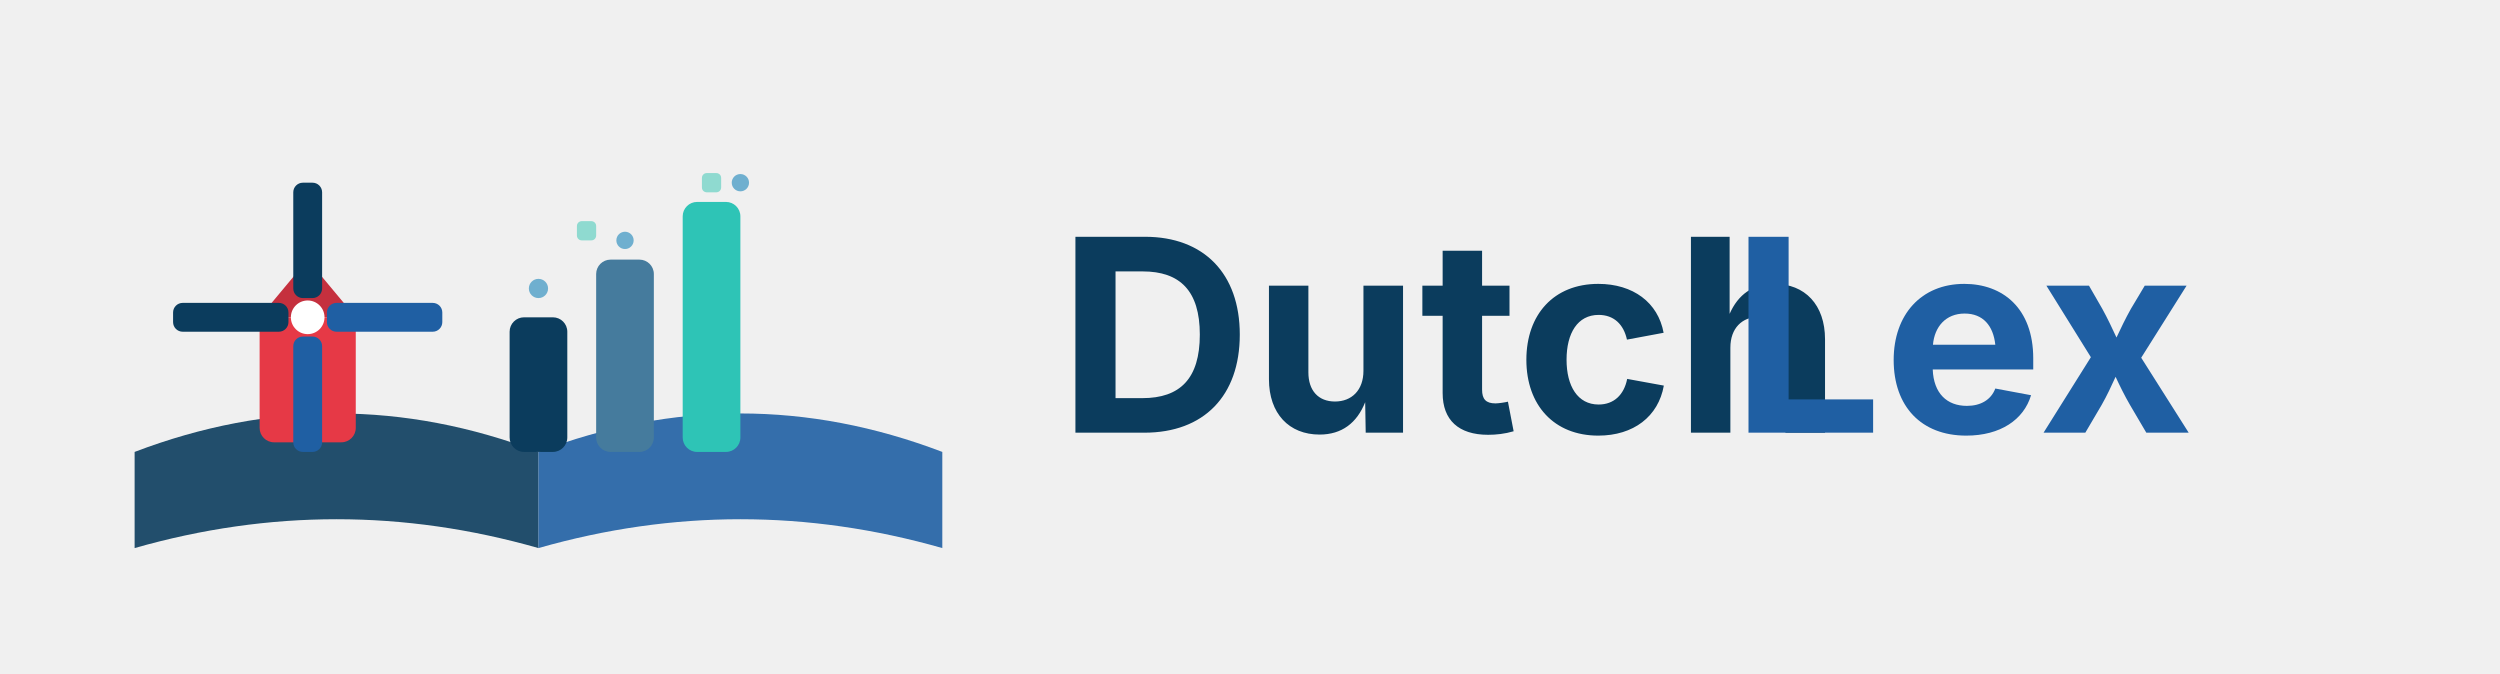
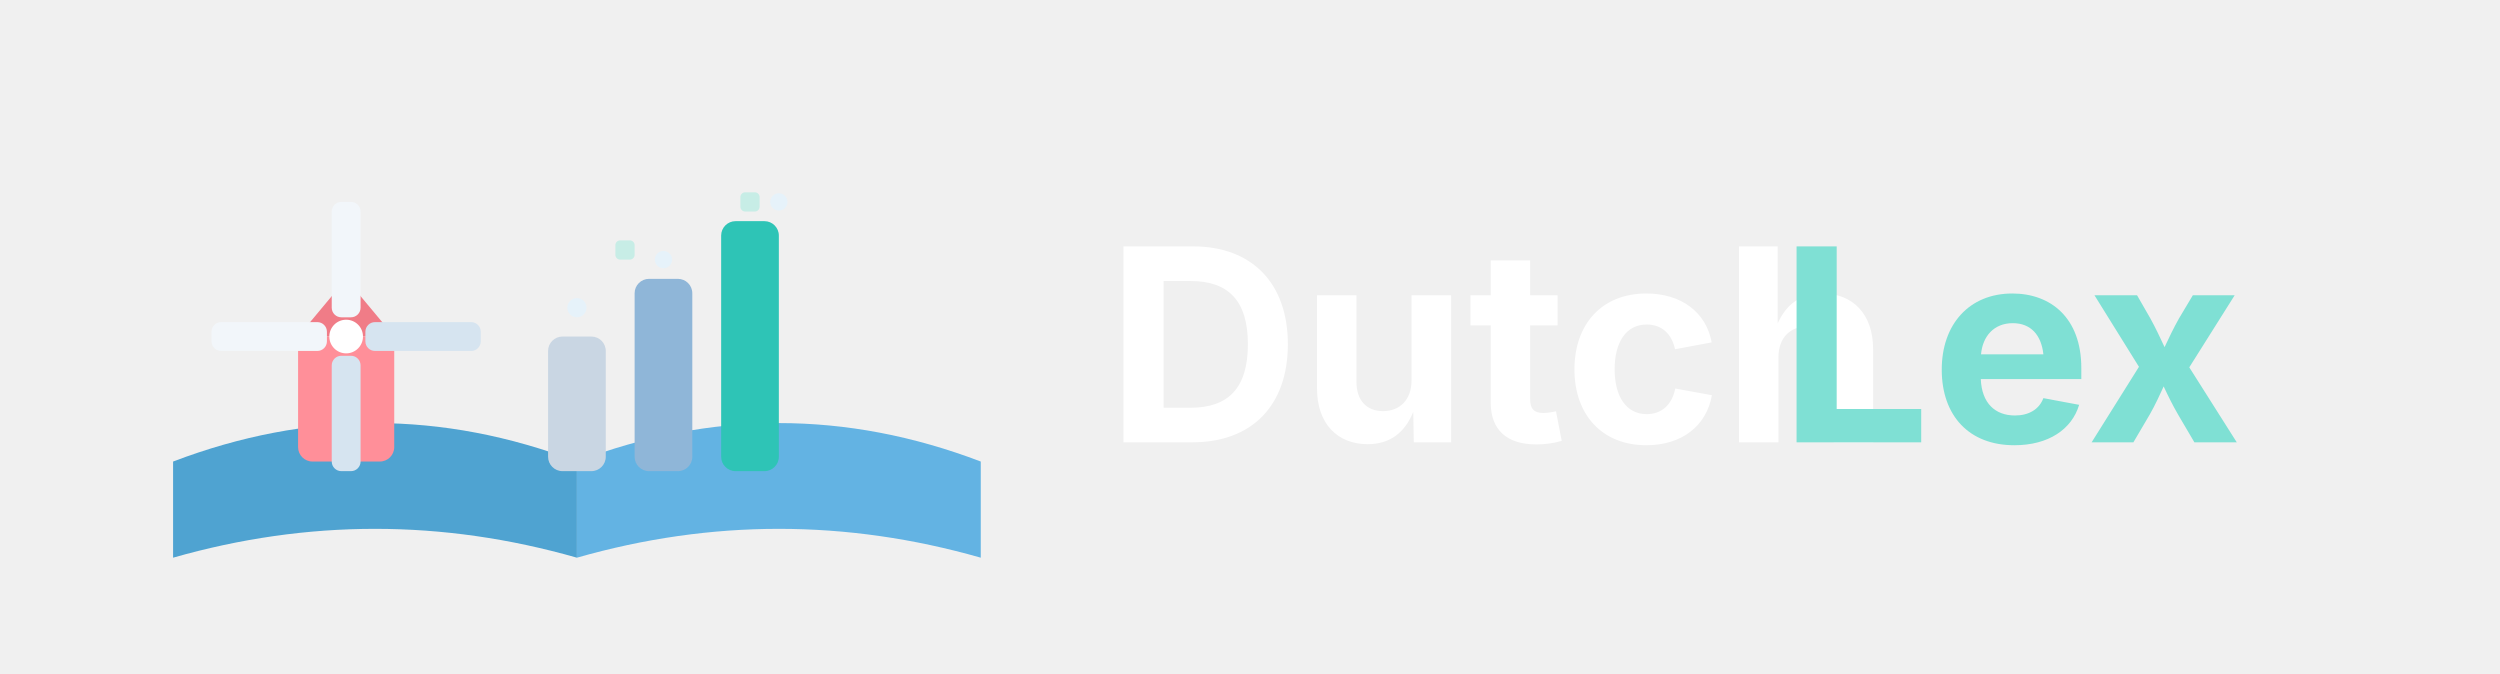
- <svg xmlns="http://www.w3.org/2000/svg" width="520" height="140" viewBox="0 0 520 140" role="img" aria-label="DutchLex logo">
-   <g transform="translate(10,20)">
-     <path d="M18 74 Q60 58 102 74 V94 Q60 82 18 94 Z" fill="#0B3C5D" opacity="0.9" />
-     <path d="M102 74 Q144 58 186 74 V94 Q144 82 102 94 Z" fill="#1F5FA3" opacity="0.9" />
-     <rect x="96" y="46" width="12" height="28" rx="3" fill="#0B3C5D" />
-     <rect x="114" y="34" width="12" height="40" rx="3" fill="#457B9D" />
+ <svg xmlns="http://www.w3.org/2000/svg" width="520" height="140" viewBox="0 0 520 140" role="img" aria-label="DutchLex logo high contrast for blue background">
+   <g transform="translate(18,24)">
+     <path d="M18 72 Q60 56 102 72 V92 Q60 80 18 92 Z" fill="#4FA3D1" />
+     <path d="M102 72 Q144 56 186 72 V92 Q144 80 102 92 Z" fill="#63B3E3" />
+     <rect x="96" y="46" width="12" height="28" rx="3" fill="#C9D6E3" />
+     <rect x="114" y="34" width="12" height="40" rx="3" fill="#8FB6D8" />
    <rect x="132" y="22" width="12" height="52" rx="3" fill="#2EC4B6" />
-     <circle cx="102" cy="40" r="2" fill="#6FAFCF" />
-     <rect x="110" y="26" width="4" height="4" rx="1" fill="#8FDAD0" />
-     <circle cx="120" cy="30" r="1.8" fill="#6FAFCF" />
-     <rect x="136" y="16" width="4" height="4" rx="1" fill="#8FDAD0" />
-     <circle cx="144" cy="18" r="1.8" fill="#6FAFCF" />
-     <polygon points="44,46 54,34 64,46" fill="#C5303E" />
-     <rect x="44" y="46" width="20" height="26" rx="3" fill="#E63946" />
+     <circle cx="102" cy="40" r="2" fill="#E6F2FA" />
+     <rect x="110" y="26" width="4" height="4" rx="1" fill="#C7EDE6" />
+     <circle cx="120" cy="30" r="1.8" fill="#E6F2FA" />
+     <rect x="136" y="16" width="4" height="4" rx="1" fill="#C7EDE6" />
+     <circle cx="144" cy="18" r="1.8" fill="#E6F2FA" />
+     <polygon points="44,46 54,34 64,46" fill="#F07C87" />
+     <rect x="44" y="46" width="20" height="26" rx="3" fill="#FF8F99" />
    <g transform="translate(54,46)">
-       <rect x="-3" y="-28" width="6" height="24" rx="2" fill="#0B3C5D" />
-       <rect x="-3" y="4" width="6" height="24" rx="2" fill="#1F5FA3" />
-       <rect x="-28" y="-3" width="24" height="6" rx="2" fill="#0B3C5D" />
-       <rect x="4" y="-3" width="24" height="6" rx="2" fill="#1F5FA3" />
+       <rect x="-3" y="-28" width="6" height="24" rx="2" fill="#F2F6FA" />
+       <rect x="-3" y="4" width="6" height="24" rx="2" fill="#D6E4F0" />
+       <rect x="-28" y="-3" width="24" height="6" rx="2" fill="#F2F6FA" />
+       <rect x="4" y="-3" width="24" height="6" rx="2" fill="#D6E4F0" />
      <circle cx="0" cy="0" r="3.5" fill="#FFFFFF" />
    </g>
  </g>
-   <text x="220" y="90" font-size="56" font-weight="700" fill="#0B3C5D" font-family="Inter, system-ui, -apple-system, BlinkMacSystemFont, sans-serif">
+   <text x="230" y="92" font-size="56" font-weight="700" fill="#FFFFFF" font-family="Inter, system-ui, -apple-system, BlinkMacSystemFont, sans-serif">
    Dutch
  </text>
-   <text x="360" y="90" font-size="56" font-weight="700" fill="#1F5FA3" font-family="Inter, system-ui, -apple-system, BlinkMacSystemFont, sans-serif">
+   <text x="370" y="92" font-size="56" font-weight="700" fill="#7FE0D4" font-family="Inter, system-ui, -apple-system, BlinkMacSystemFont, sans-serif">
    Lex
  </text>
</svg>
